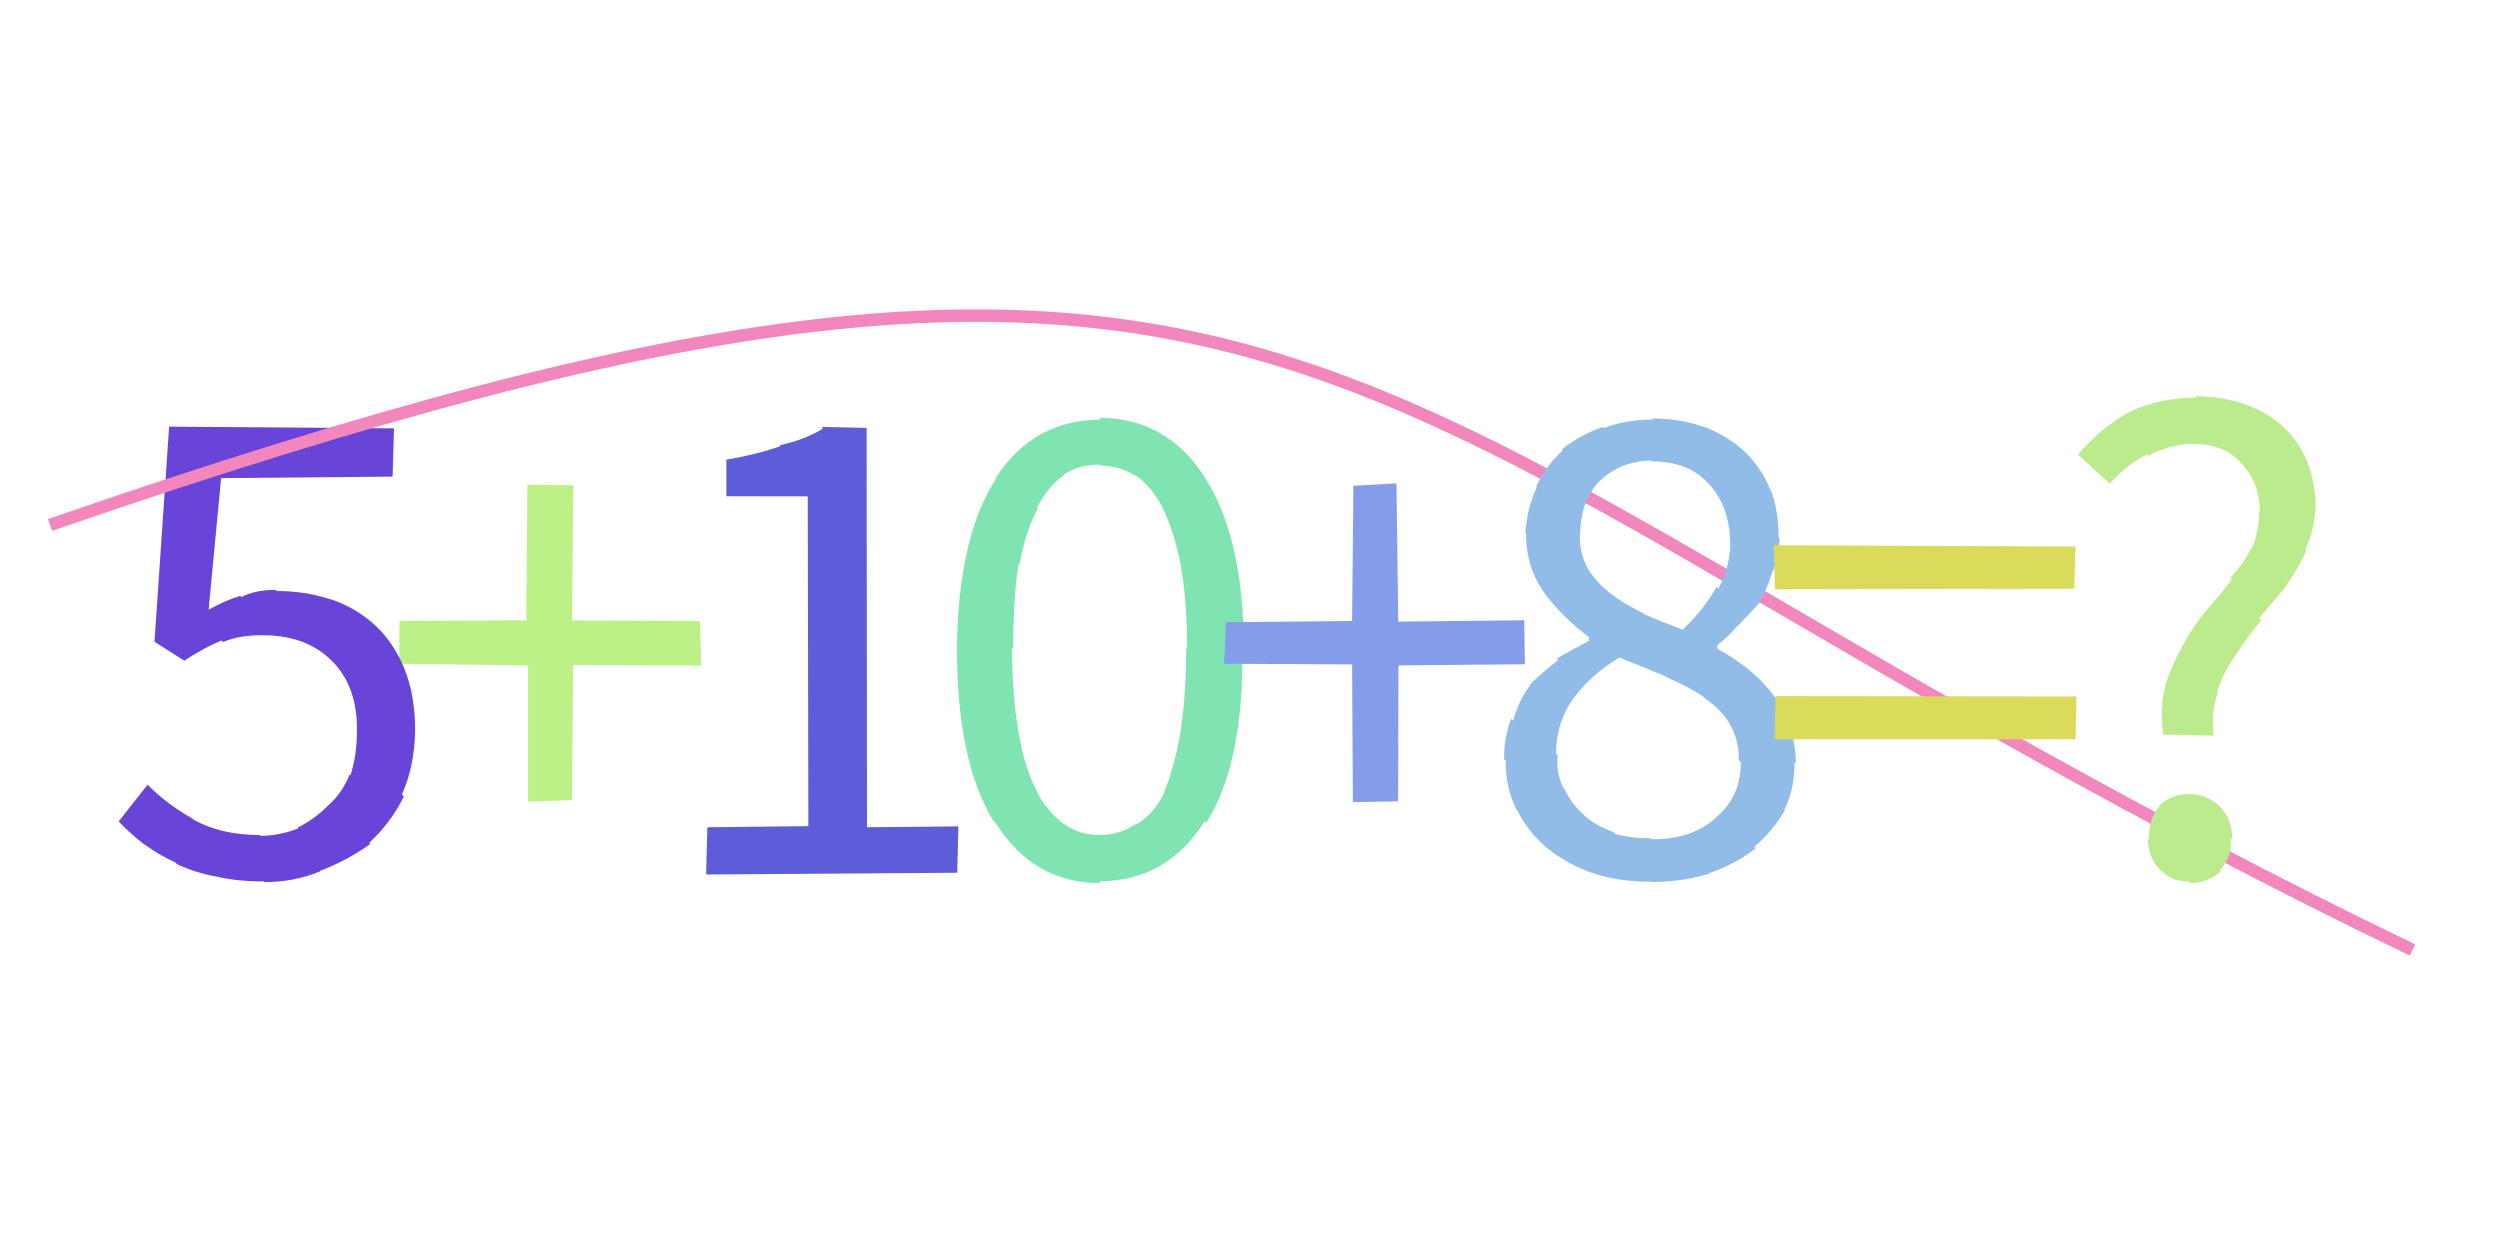
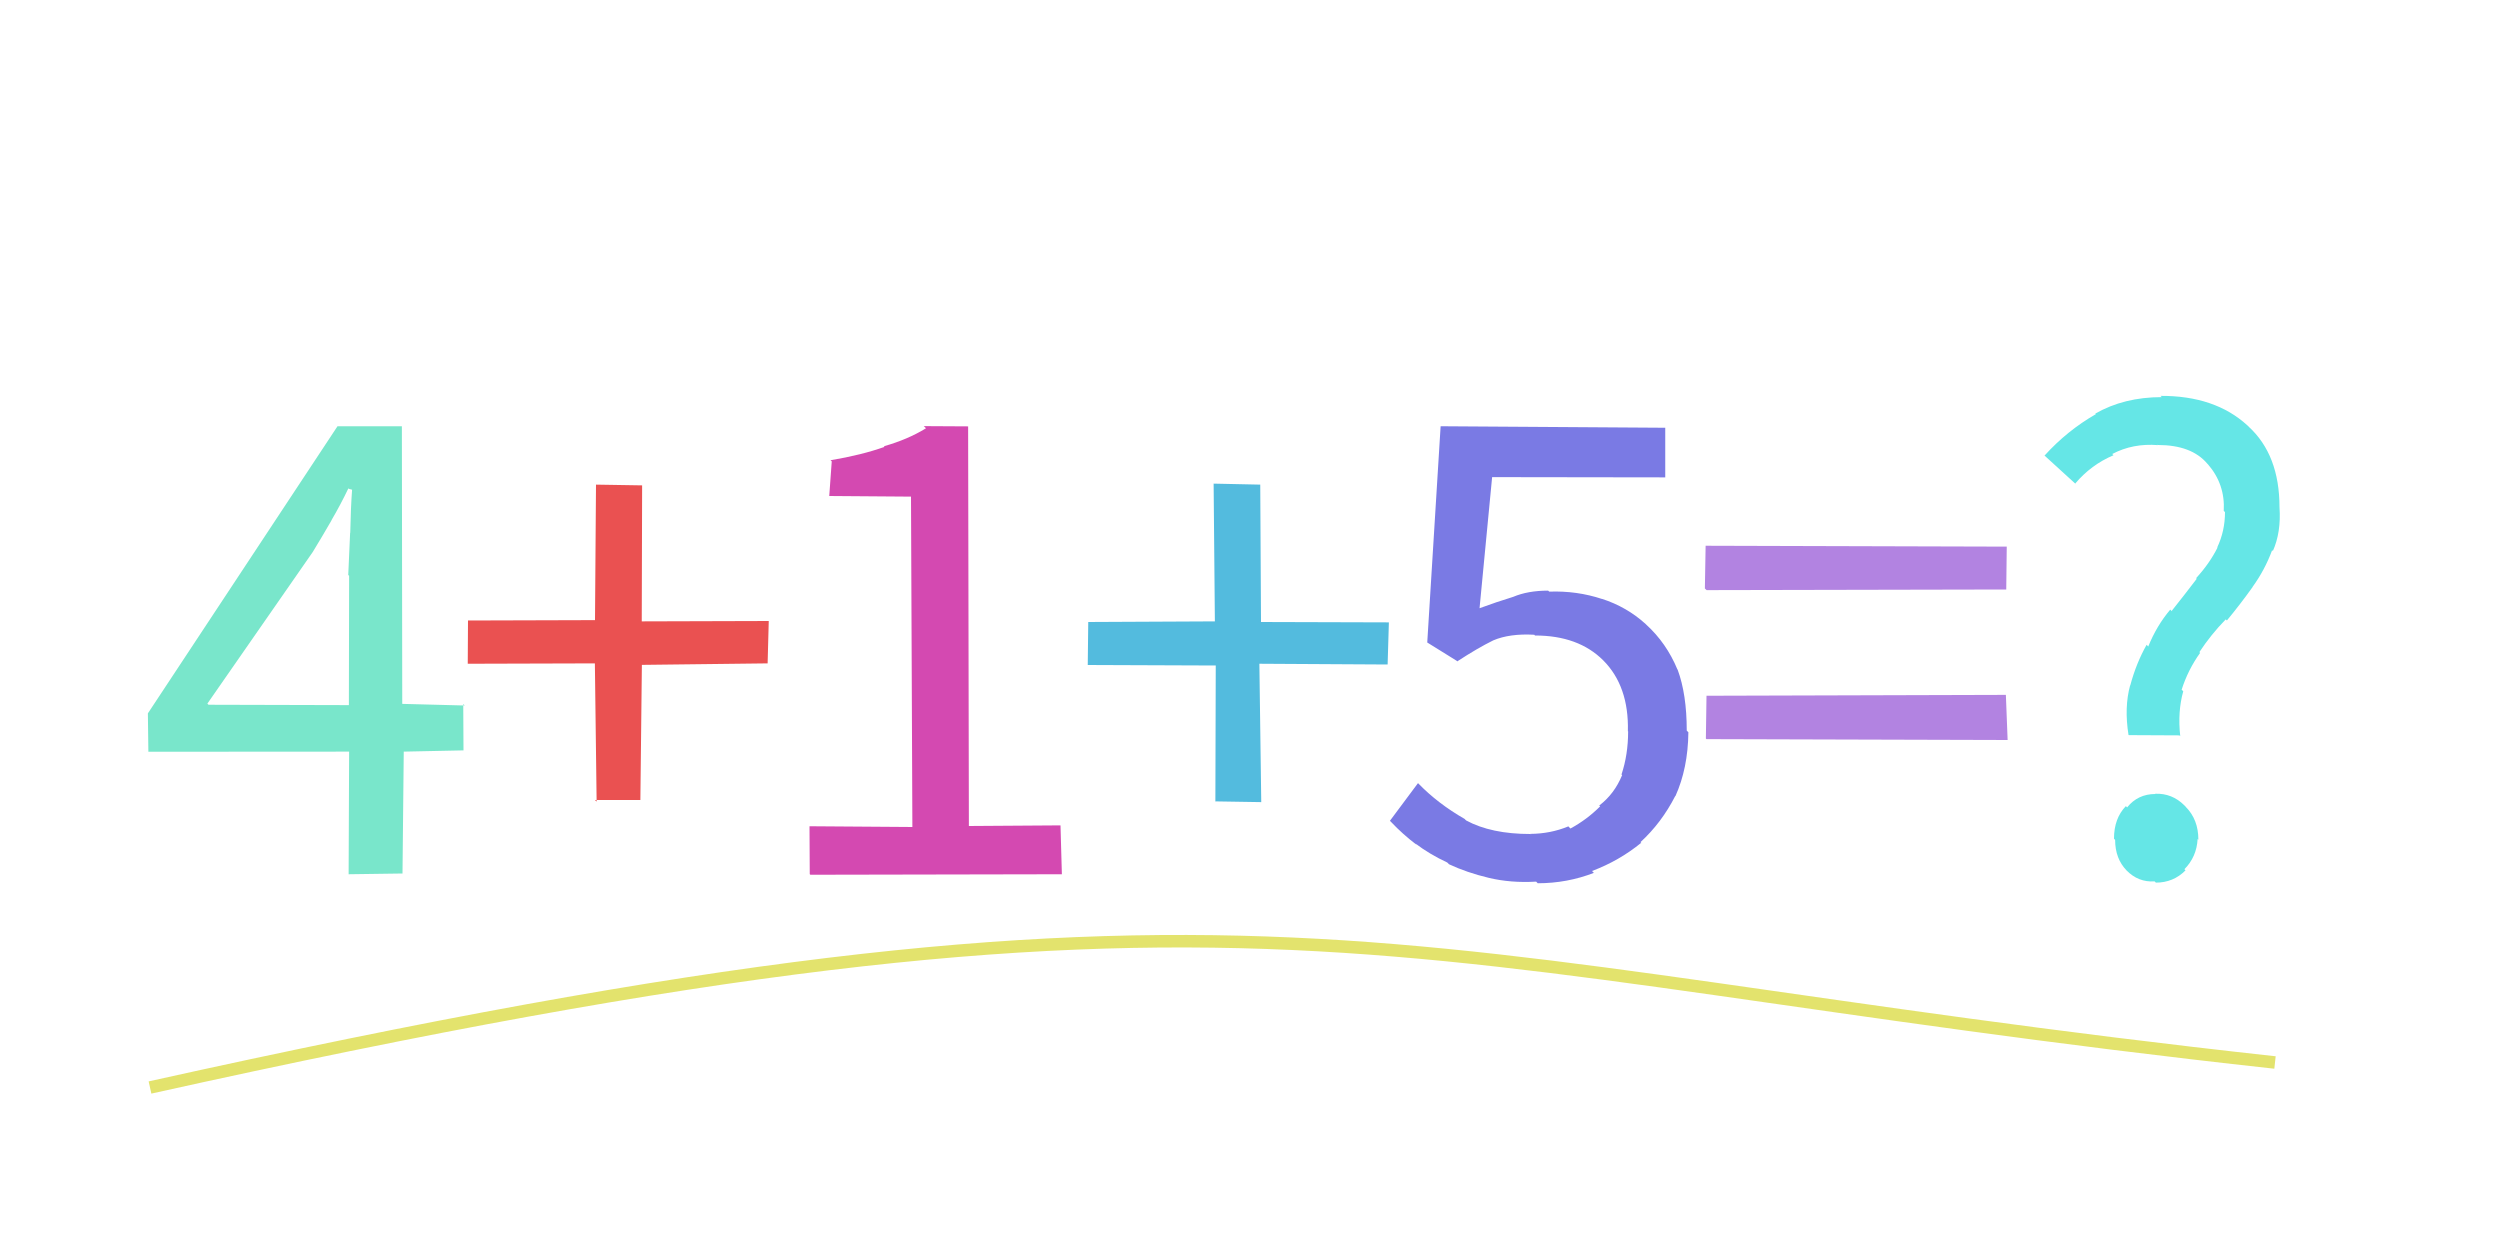
<svg xmlns="http://www.w3.org/2000/svg" width="200" height="100" viewBox="0,0,200,100">
  <rect width="100%" height="100%" fill="#ffffff" />
-   <path fill="#bcf188" d="M42.25 64.16L42.25 53.24L31.93 53.10L31.96 49.67L42.10 49.62L42.19 38.78L45.87 38.82L45.76 49.63L56.00 49.68L56.10 53.25L45.86 53.20L45.75 64.01L42.24 64.14Z" />
-   <path fill="#80e4b2" d="M87.94 70.49L88.11 70.66L88.10 70.65Q82.70 70.68 79.67 65.86L79.63 65.83L79.49 65.69Q76.56 60.96 76.56 51.94L76.49 51.87L76.55 51.93Q76.64 43.01 79.67 38.31L79.61 38.25L79.63 38.27Q82.66 33.57 88.09 33.57L88.08 33.56L87.94 33.42Q93.34 33.45 96.37 38.15L96.39 38.18L96.35 38.14Q99.51 42.98 99.51 51.99L99.41 51.89L99.38 51.86Q99.53 61.02 96.50 65.84L96.42 65.76L96.37 65.71Q93.33 70.50 87.95 70.50ZM88.09 66.95L88.04 66.90L87.94 66.80Q89.53 66.81 90.79 65.95L90.81 65.97L90.83 65.99Q92.21 65.25 93.14 63.43L92.99 63.27L93.11 63.39Q93.93 61.47 94.43 58.64L94.38 58.59L94.43 58.64Q94.89 55.77 94.89 51.85L94.99 51.95L94.97 51.93Q94.96 48.00 94.45 45.20L94.52 45.26L94.47 45.22Q93.89 42.34 92.97 40.57L93.06 40.67L93.04 40.65Q92.09 38.86 90.83 38.02L90.84 38.03L90.95 38.14Q89.65 37.26 88.08 37.26L88.03 37.21L88.01 37.18Q86.39 37.13 85.10 37.97L85.23 38.10L85.13 38.01Q83.87 38.87 82.95 40.63L83.04 40.72L83.02 40.70Q82.05 42.43 81.55 45.23L81.55 45.23L81.47 45.15Q81.05 48.04 81.05 51.96L80.99 51.89L80.95 51.85Q81.04 59.79 82.98 63.34L82.87 63.24L82.91 63.28Q84.81 66.80 87.95 66.80Z" />
-   <path fill="#6944d8" d="M9.49 65.72L11.81 62.77L11.79 62.75Q13.24 64.26 15.40 65.49L15.50 65.59L15.45 65.55Q17.64 66.80 20.77 66.80L20.74 66.77L20.84 66.87Q22.44 66.85 23.87 66.26L23.86 66.25L23.82 66.21Q25.16 65.53 26.22 64.47L26.19 64.44L26.22 64.47Q27.36 63.48 27.97 61.96L28.04 62.03L28.04 62.03Q28.55 60.41 28.55 58.57L28.63 58.65L28.55 58.57Q28.64 54.96 26.56 52.88L26.53 52.85L26.56 52.88Q24.50 50.82 21.03 50.82L20.93 50.72L21.02 50.82Q19.16 50.80 17.85 51.36L17.90 51.41L17.73 51.24Q16.39 51.78 14.76 52.84L14.83 52.91L12.36 51.34L13.53 34.13L31.52 34.27L31.41 38.13L17.69 38.25L16.69 48.78L16.69 48.78Q17.94 48.06 19.22 47.67L19.21 47.66L19.31 47.76Q20.42 47.19 22.04 47.19L22.07 47.22L22.13 47.28Q24.43 47.28 26.44 47.95L26.39 47.90L26.43 47.93Q28.43 48.59 29.95 49.97L29.88 49.90L29.90 49.92Q31.47 51.35 32.34 53.45L32.28 53.39L32.33 53.45Q33.21 55.55 33.21 58.46L33.31 58.57L33.21 58.46Q33.16 61.33 32.15 63.57L32.28 63.69L32.31 63.73Q31.22 65.88 29.54 67.42L29.44 67.33L29.63 67.51Q27.75 68.86 25.60 69.67L25.71 69.78L25.63 69.70Q23.53 70.57 21.18 70.57L21.22 70.61L21.12 70.51Q19.01 70.53 17.25 70.11L17.28 70.15L17.26 70.12Q15.60 69.81 14.17 69.14L14.09 69.05L14.05 69.01Q12.66 68.38 11.51 67.51L11.47 67.47L11.62 67.62Q10.38 66.66 9.48 65.70L9.46 65.68Z" />
-   <path fill="#5d5dd9" d="M56.49 69.89L56.59 66.18L64.67 66.09L64.62 39.71L58.11 39.70L58.11 36.73L58.15 36.77Q60.62 36.34 62.44 35.69L62.46 35.71L62.38 35.62Q64.39 35.18 65.85 34.28L65.72 34.15L69.33 34.23L69.36 66.18L76.67 66.11L76.58 69.82L56.56 69.96Z" />
-   <path d="M4 42 C108 6,104 33,193 76" stroke="#f187bc" fill="none" />
-   <path fill="#839deb" d="M108.23 64.14L108.17 53.15L97.93 53.10L98.08 49.78L108.17 49.68L108.27 38.86L111.72 38.67L111.86 49.73L121.94 49.62L121.99 53.14L111.88 53.23L111.85 64.11L108.26 64.17Z" />
-   <path fill="#91bce7" d="M124.45 60.26L124.52 60.32L124.62 60.43Q124.46 61.78 125.05 63.01L125.11 63.07L125.17 63.14Q125.73 64.34 126.77 65.26L126.71 65.21L126.76 65.25Q127.67 66.06 129.07 66.56L129.15 66.64L129.23 66.72Q130.48 67.07 132.11 67.07L132.21 67.18L132.17 67.14Q135.33 67.16 137.26 65.43L137.36 65.53L137.25 65.41Q139.27 63.77 139.27 60.97L139.18 60.88L139.11 60.81Q139.11 59.07 138.32 57.84L138.39 57.90L138.33 57.84Q137.68 56.74 136.33 55.82L136.38 55.87L136.20 55.68Q134.99 54.89 133.23 54.14L133.10 54.01L133.15 54.06Q131.47 53.39 129.57 52.61L129.50 52.54L129.56 52.60Q127.31 53.93 125.88 55.86L125.92 55.91L125.88 55.86Q124.48 57.82 124.48 60.29ZM134.60 50.41L134.51 50.32L134.58 50.40Q136.34 48.74 137.32 46.95L137.42 47.05L137.47 47.09Q138.43 45.29 138.43 43.33L138.41 43.30L138.40 43.30Q138.37 40.57 136.74 38.75L136.80 38.81L136.67 38.68Q135.09 36.91 132.12 36.91L132.11 36.90L132.05 36.84Q129.61 36.91 127.98 38.48L128.08 38.58L127.97 38.47Q126.42 40.10 126.42 42.74L126.40 42.72L126.39 42.71Q126.35 44.29 127.02 45.44L127.02 45.44L126.97 45.39Q127.68 46.58 128.83 47.47L128.86 47.50L128.81 47.46Q129.94 48.33 131.42 49.03L131.52 49.13L131.52 49.13Q132.90 49.73 134.53 50.34ZM120.29 60.69L120.44 60.84L120.33 60.73Q120.31 58.97 120.90 57.49L120.95 57.55L121.06 57.65Q121.49 56.01 122.42 54.81L122.39 54.78L122.38 54.77Q123.46 53.72 124.66 52.80L124.71 52.84L124.54 52.68Q125.90 51.90 127.18 51.23L127.08 51.13L127.15 50.97L127.18 51.01Q125.08 49.47 123.57 47.48L123.62 47.53L123.64 47.55Q122.08 45.51 122.08 42.66L122.07 42.65L122.03 42.60Q122.16 40.66 122.94 38.98L122.92 38.96L122.89 38.93Q123.67 37.24 125.01 36.04L125.07 36.10L124.93 35.96Q126.35 34.83 128.20 34.16L128.18 34.14L128.28 34.24Q130.12 33.56 132.30 33.56L132.26 33.52L132.21 33.47Q134.61 33.51 136.45 34.21L136.35 34.11L136.40 34.16Q138.37 34.97 139.68 36.23L139.55 36.10L139.58 36.14Q140.93 37.43 141.63 39.19L141.72 39.28L141.69 39.25Q142.29 40.92 142.29 42.99L142.25 42.95L142.37 43.06Q142.32 44.41 141.84 45.70L141.95 45.81L141.80 45.66Q141.43 47.06 140.73 48.18L140.67 48.12L140.77 48.22Q139.90 49.17 139.04 50.06L139.12 50.15L139.02 50.04Q138.21 51.00 137.37 51.62L137.40 51.65L137.37 51.84L137.50 51.97Q138.56 52.53 139.68 53.40L139.62 53.33L139.65 53.37Q140.77 54.23 141.64 55.32L141.72 55.41L141.68 55.37Q142.55 56.46 143.08 57.86L143.15 57.93L143.04 57.82Q143.67 59.32 143.67 61.11L143.70 61.14L143.56 61.00Q143.59 63.05 142.75 64.78L142.82 64.86L142.79 64.82Q141.85 66.46 140.34 67.75L140.42 67.83L140.45 67.86Q138.90 69.11 136.77 69.84L136.75 69.82L136.80 69.87Q134.64 70.56 132.06 70.56L132.05 70.55L132.04 70.53Q129.55 70.56 127.39 69.84L127.39 69.83L127.42 69.86Q125.16 69.04 123.62 67.72L123.65 67.75L123.68 67.77Q122.26 66.58 121.37 64.79L121.34 64.77L121.27 64.69Q120.45 62.98 120.45 60.85Z" />
-   <path fill="#bceb8e" d="M177.12 58.85L173.00 58.76L173.07 58.83Q172.75 56.66 173.23 54.90L173.25 54.92L173.20 54.87Q173.75 53.19 174.59 51.70L174.56 51.67L174.59 51.70Q175.38 50.17 176.48 48.88L176.48 48.88L176.47 48.87Q177.59 47.61 178.54 46.35L178.57 46.38L178.41 46.22Q179.49 45.09 180.13 43.80L180.16 43.83L180.17 43.84Q180.73 42.46 180.73 40.95L180.64 40.86L180.78 41.00Q180.82 38.80 179.45 37.21L179.45 37.21L179.28 37.04Q177.96 35.50 175.28 35.50L175.29 35.52L175.27 35.49Q173.52 35.59 171.87 36.46L171.85 36.44L171.76 36.36Q170.08 37.19 168.79 38.70L168.83 38.74L166.15 36.28L166.23 36.37Q167.98 34.31 170.28 32.99L170.24 32.96L170.28 32.99Q172.71 31.81 175.73 31.81L175.61 31.69L175.61 31.69Q180.04 31.75 182.64 34.13L182.54 34.03L182.58 34.07Q185.25 36.51 185.25 40.71L185.23 40.69L185.24 40.70Q185.12 42.44 184.45 43.95L184.61 44.11L184.51 44.01Q183.85 45.53 182.87 46.88L182.87 46.88L182.89 46.89Q181.82 48.15 180.73 49.46L180.81 49.55L180.89 49.63Q179.80 50.95 178.88 52.35L178.75 52.22L178.90 52.36Q177.90 53.69 177.40 55.29L177.33 55.23L177.45 55.34Q176.87 56.86 177.09 58.82L177.12 58.85ZM171.83 67.05L171.90 67.12L171.93 67.15Q171.85 65.45 172.80 64.47L172.77 64.44L172.74 64.41Q173.78 63.51 175.18 63.51L175.09 63.43L175.20 63.54Q176.62 63.55 177.60 64.53L177.62 64.55L177.60 64.54Q178.58 65.52 178.58 67.14L178.52 67.08L178.47 67.03Q178.57 68.64 177.59 69.62L177.52 69.55L177.66 69.70Q176.64 70.64 175.24 70.64L175.17 70.56L175.13 70.52Q173.74 70.54 172.79 69.56L172.93 69.69L172.74 69.51Q171.83 68.56 171.83 67.05Z" />
-   <path fill="#dbdb5b" d="M141.99 47.17L141.91 43.62L166.04 43.72L165.94 47.10L141.96 47.14ZM141.96 59.07L142.05 55.69L166.11 55.72L166.05 59.14L142.03 59.14Z" />
+   <path fill="#53bbde" d="M97.23 64.13L97.26 53.24L87.02 53.20L87.06 49.76L97.19 49.71L97.09 38.69L100.82 38.77L100.88 49.76L111.11 49.79L111.01 53.16L100.75 53.10L100.90 64.17L97.20 64.11Z" />
+   <path fill="#79e6cb" d="M16.68 56.38L27.91 56.41L27.93 46.06L27.86 46.00Q27.92 44.61 28.01 42.62L27.87 42.48L28.02 42.63Q28.06 40.60 28.17 39.14L28.22 39.19L27.92 39.11L27.87 39.07Q27.24 40.39 26.51 41.63L26.53 41.64L26.52 41.63Q25.80 42.88 25.02 44.16L25.02 44.16L16.59 56.29ZM37.06 56.32L37.08 60.03L32.30 60.13L32.20 69.88L27.89 69.94L27.93 60.13L11.87 60.14L11.83 57.07L27.00 34.10L32.15 34.10L32.18 56.31L37.18 56.44Z" />
+   <path fill="#ea5151" d="M47.73 64.13L47.59 53.07L37.42 53.10L37.44 49.64L47.60 49.61L47.68 38.77L51.37 38.83L51.34 49.71L61.50 49.68L61.41 53.07L51.35 53.19L51.23 64.00L47.59 64.00Z" />
+   <path d="M12 87 C102 67,109 77,182 85" stroke="#e3e36d" fill="none" />
+   <path fill="#7a7ae4" d="M111.19 65.67L113.44 62.65L113.47 62.68Q115.03 64.29 117.18 65.52L117.23 65.58L117.30 65.64Q119.30 66.72 122.43 66.72L122.54 66.83L122.43 66.71Q124.04 66.70 125.47 66.11L125.60 66.25L125.64 66.28Q126.95 65.57 128.01 64.51L128.07 64.57L127.94 64.44Q129.15 63.52 129.77 62.01L129.80 62.04L129.72 61.96Q130.25 60.37 130.25 58.52L130.30 58.56L130.23 58.50Q130.32 54.89 128.25 52.82L128.33 52.90L128.26 52.83Q126.27 50.84 122.80 50.84L122.69 50.73L122.74 50.78Q120.78 50.67 119.46 51.23L119.52 51.29L119.46 51.23Q118.20 51.85 116.58 52.91L116.53 52.86L114.18 51.40L115.25 34.10L133.22 34.22L133.22 38.19L119.37 38.17L118.36 48.70L118.33 48.67Q119.77 48.14 121.05 47.75L120.95 47.65L121.05 47.75Q122.23 47.25 123.85 47.25L123.95 47.34L123.94 47.33Q126.15 47.25 128.17 47.92L128.27 48.02L128.16 47.91Q130.14 48.55 131.65 49.92L131.79 50.06L131.70 49.97Q133.32 51.45 134.19 53.55L134.13 53.49L134.21 53.57Q134.94 55.54 134.94 58.45L135.03 58.54L135.07 58.58Q135.04 61.46 134.03 63.70L134.04 63.70L134.02 63.68Q132.92 65.83 131.24 67.37L131.34 67.47L131.29 67.43Q129.52 68.87 127.36 69.68L127.43 69.75L127.51 69.83Q125.37 70.66 123.02 70.66L122.94 70.58L122.89 70.53Q120.88 70.65 119.11 70.23L119.05 70.17L119.11 70.23Q117.35 69.81 115.92 69.14L115.78 69.00L115.80 69.01Q114.38 68.35 113.23 67.48L113.24 67.49L113.36 67.61Q112.19 66.72 111.30 65.77L111.19 65.66Z" />
+   <path fill="#65e6e6" d="M174.35 58.83L170.30 58.81L170.28 58.79Q169.93 56.59 170.41 54.83L170.54 54.96L170.42 54.84Q170.89 53.07 171.73 51.58L171.72 51.58L171.86 51.72Q172.53 50.06 173.62 48.77L173.78 48.94L173.73 48.88Q174.78 47.56 175.74 46.30L175.76 46.33L175.69 46.25Q176.75 45.10 177.40 43.81L177.42 43.84L177.38 43.79Q178.00 42.48 178.00 40.97L177.95 40.92L177.90 40.87Q178.02 38.75 176.64 37.15L176.69 37.20L176.58 37.09Q175.32 35.60 172.63 35.60L172.51 35.49L172.63 35.61Q170.63 35.45 168.98 36.32L168.98 36.32L169.08 36.42Q167.30 37.17 166.02 38.68L166.11 38.77L163.49 36.38L163.56 36.45Q165.37 34.45 167.67 33.13L167.59 33.05L167.62 33.09Q169.92 31.77 172.94 31.77L172.84 31.67L172.84 31.67Q177.19 31.65 179.79 34.03L179.91 34.14L179.88 34.12Q182.36 36.38 182.36 40.58L182.52 40.73L182.36 40.58Q182.50 42.57 181.83 44.08L181.72 43.96L181.77 44.02Q181.18 45.61 180.20 46.96L180.10 46.85L180.21 46.96Q179.24 48.32 178.15 49.64L178.11 49.60L178.06 49.55Q176.87 50.77 175.95 52.17L176.15 52.37L176.01 52.23Q175.04 53.58 174.53 55.18L174.60 55.24L174.66 55.30Q174.20 56.94 174.42 58.90L174.39 58.86ZM169.09 67.07L169.18 67.15L169.12 67.09Q169.12 65.47 170.07 64.49L170.10 64.52L170.17 64.59Q171.03 63.52 172.43 63.52L172.48 63.56L172.41 63.50Q173.77 63.45 174.75 64.43L174.84 64.52L174.86 64.55Q175.87 65.56 175.87 67.18L175.87 67.18L175.81 67.12Q175.73 68.56 174.75 69.54L174.80 69.58L174.84 69.63Q173.87 70.61 172.47 70.61L172.50 70.64L172.37 70.51Q171.06 70.60 170.11 69.62L170.17 69.69L170.14 69.65Q169.21 68.70 169.21 67.19Z" />
+   <path fill="#d449b1" d="M64.78 69.93L64.76 66.10L72.99 66.16L72.88 39.73L66.34 39.68L66.54 36.91L66.44 36.82Q68.94 36.40 70.76 35.75L70.72 35.71L70.71 35.70Q72.62 35.16 74.08 34.26L73.90 34.09L77.45 34.11L77.51 66.08L84.84 66.03L84.95 69.94L64.83 69.98Z" />
+   <path fill="#b283e1" d="M136.39 47.08L136.45 43.66L160.54 43.73L160.50 47.16L136.53 47.21ZM136.47 59.08L136.52 55.66L160.47 55.59L160.61 59.20L136.51 59.13Z" />
</svg>
